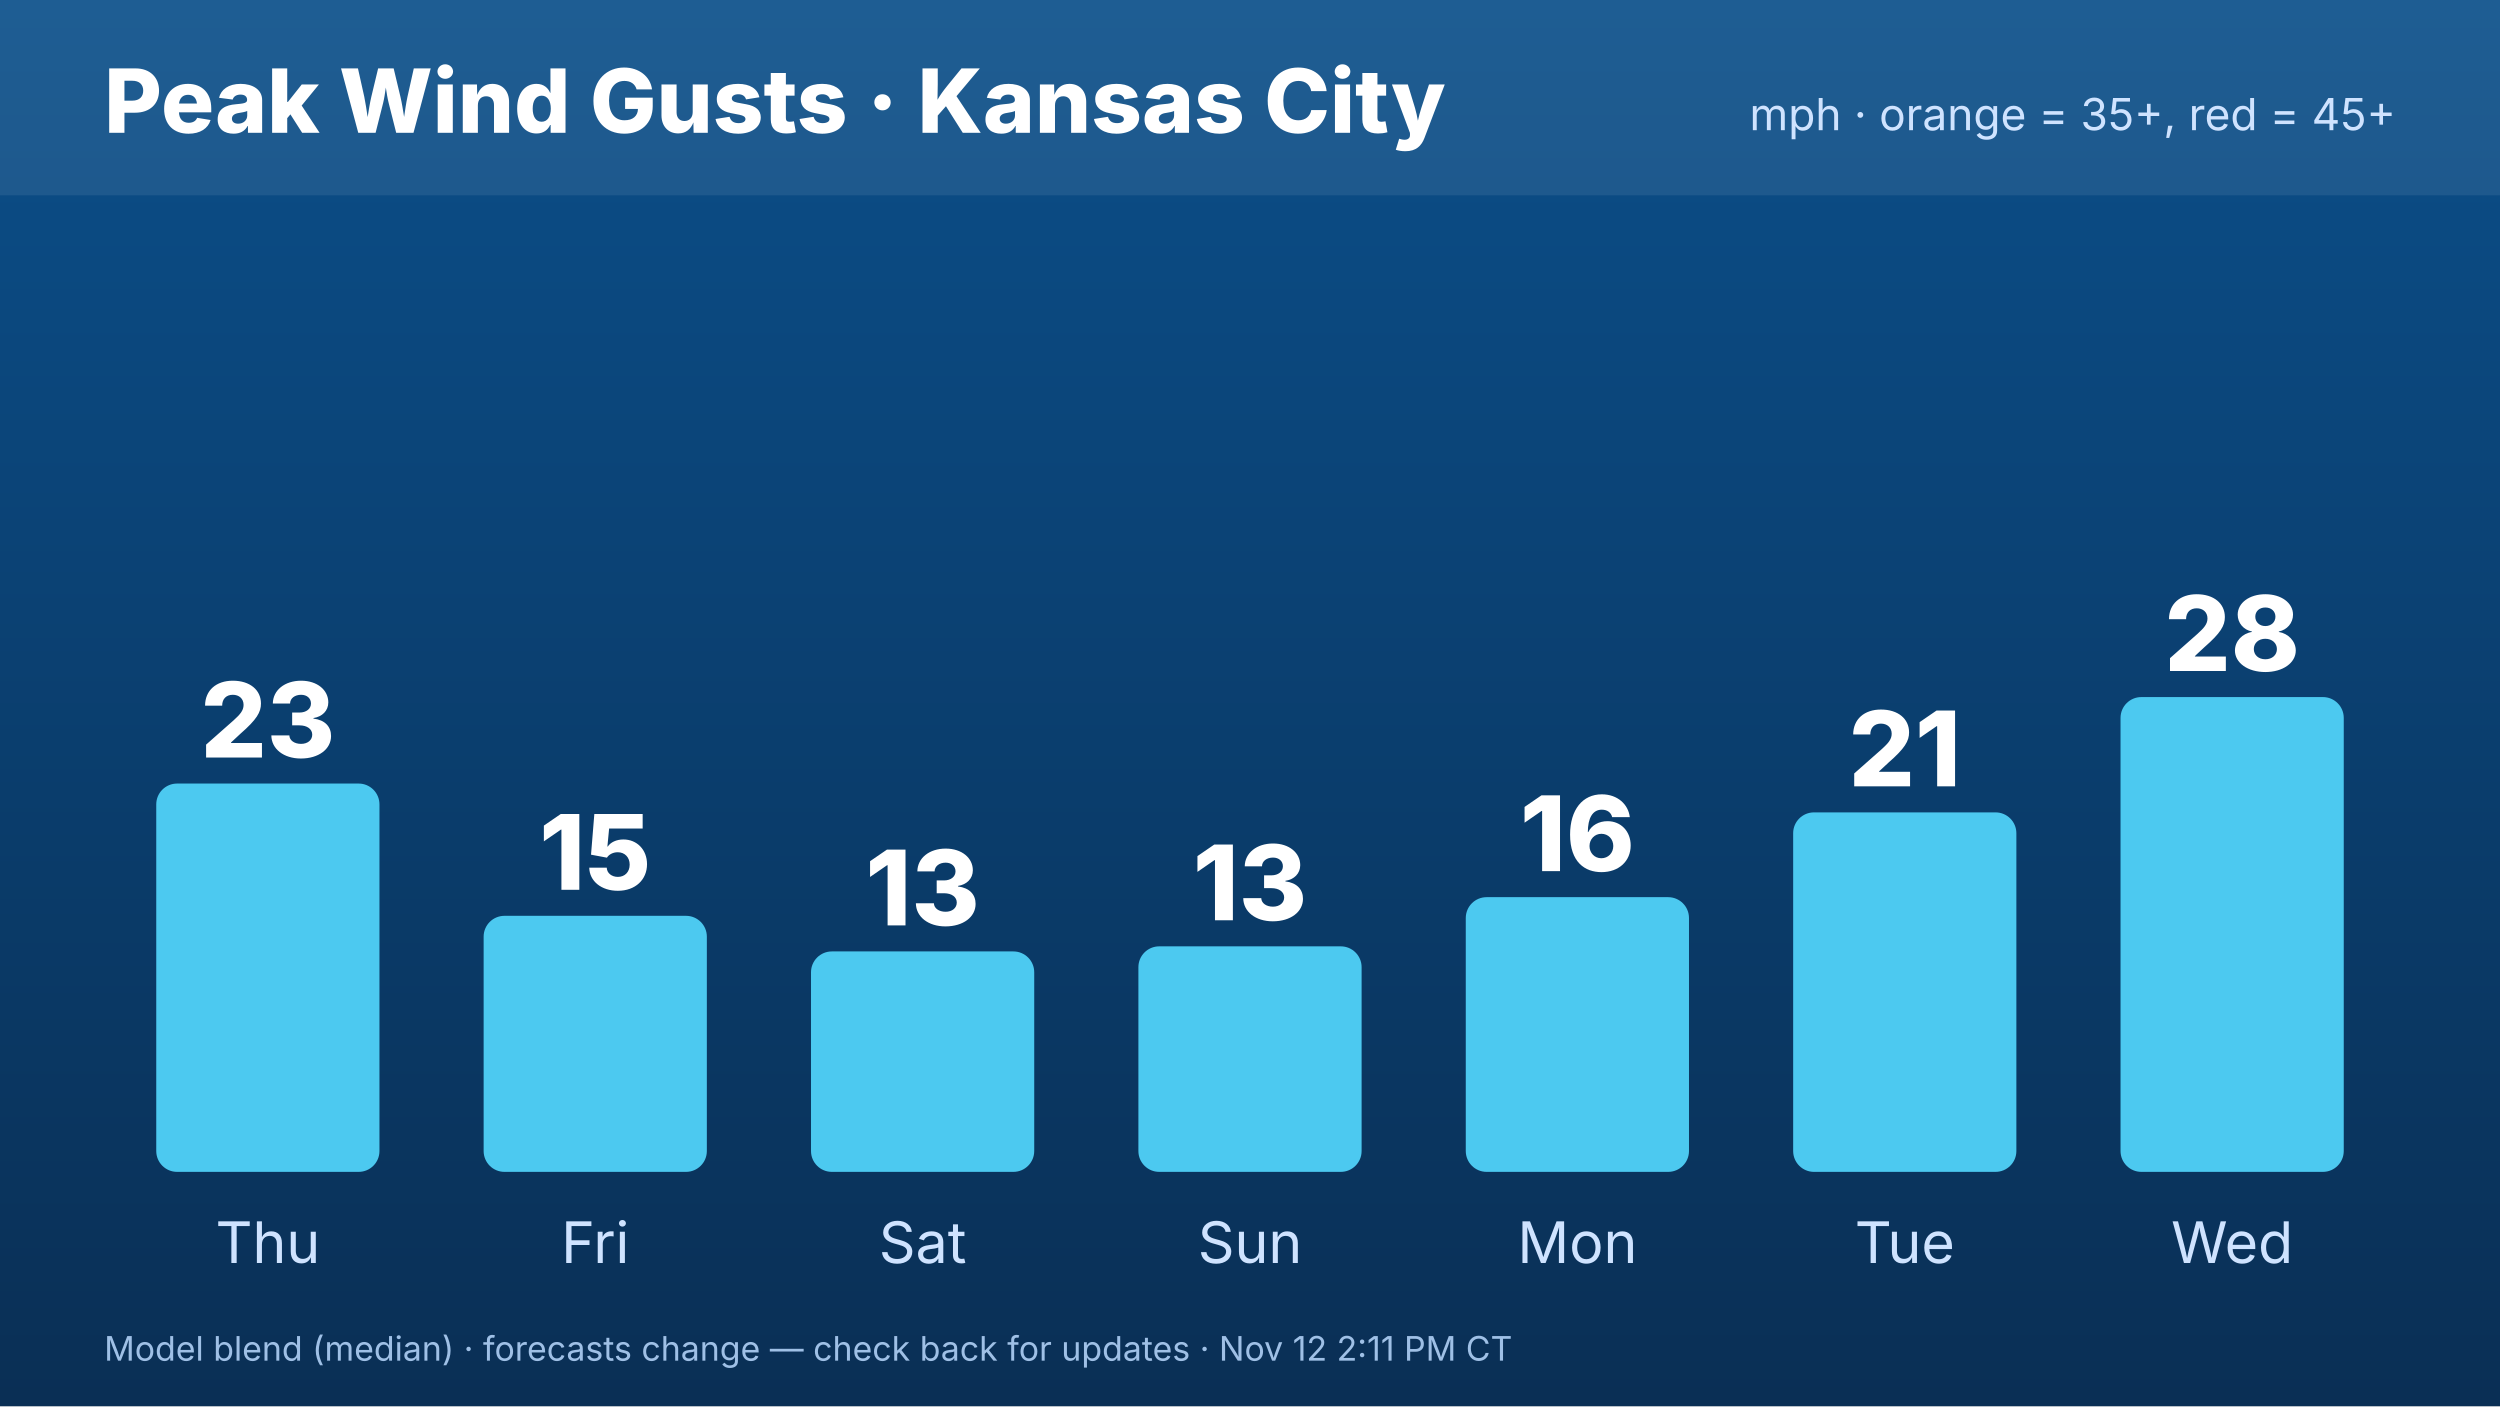
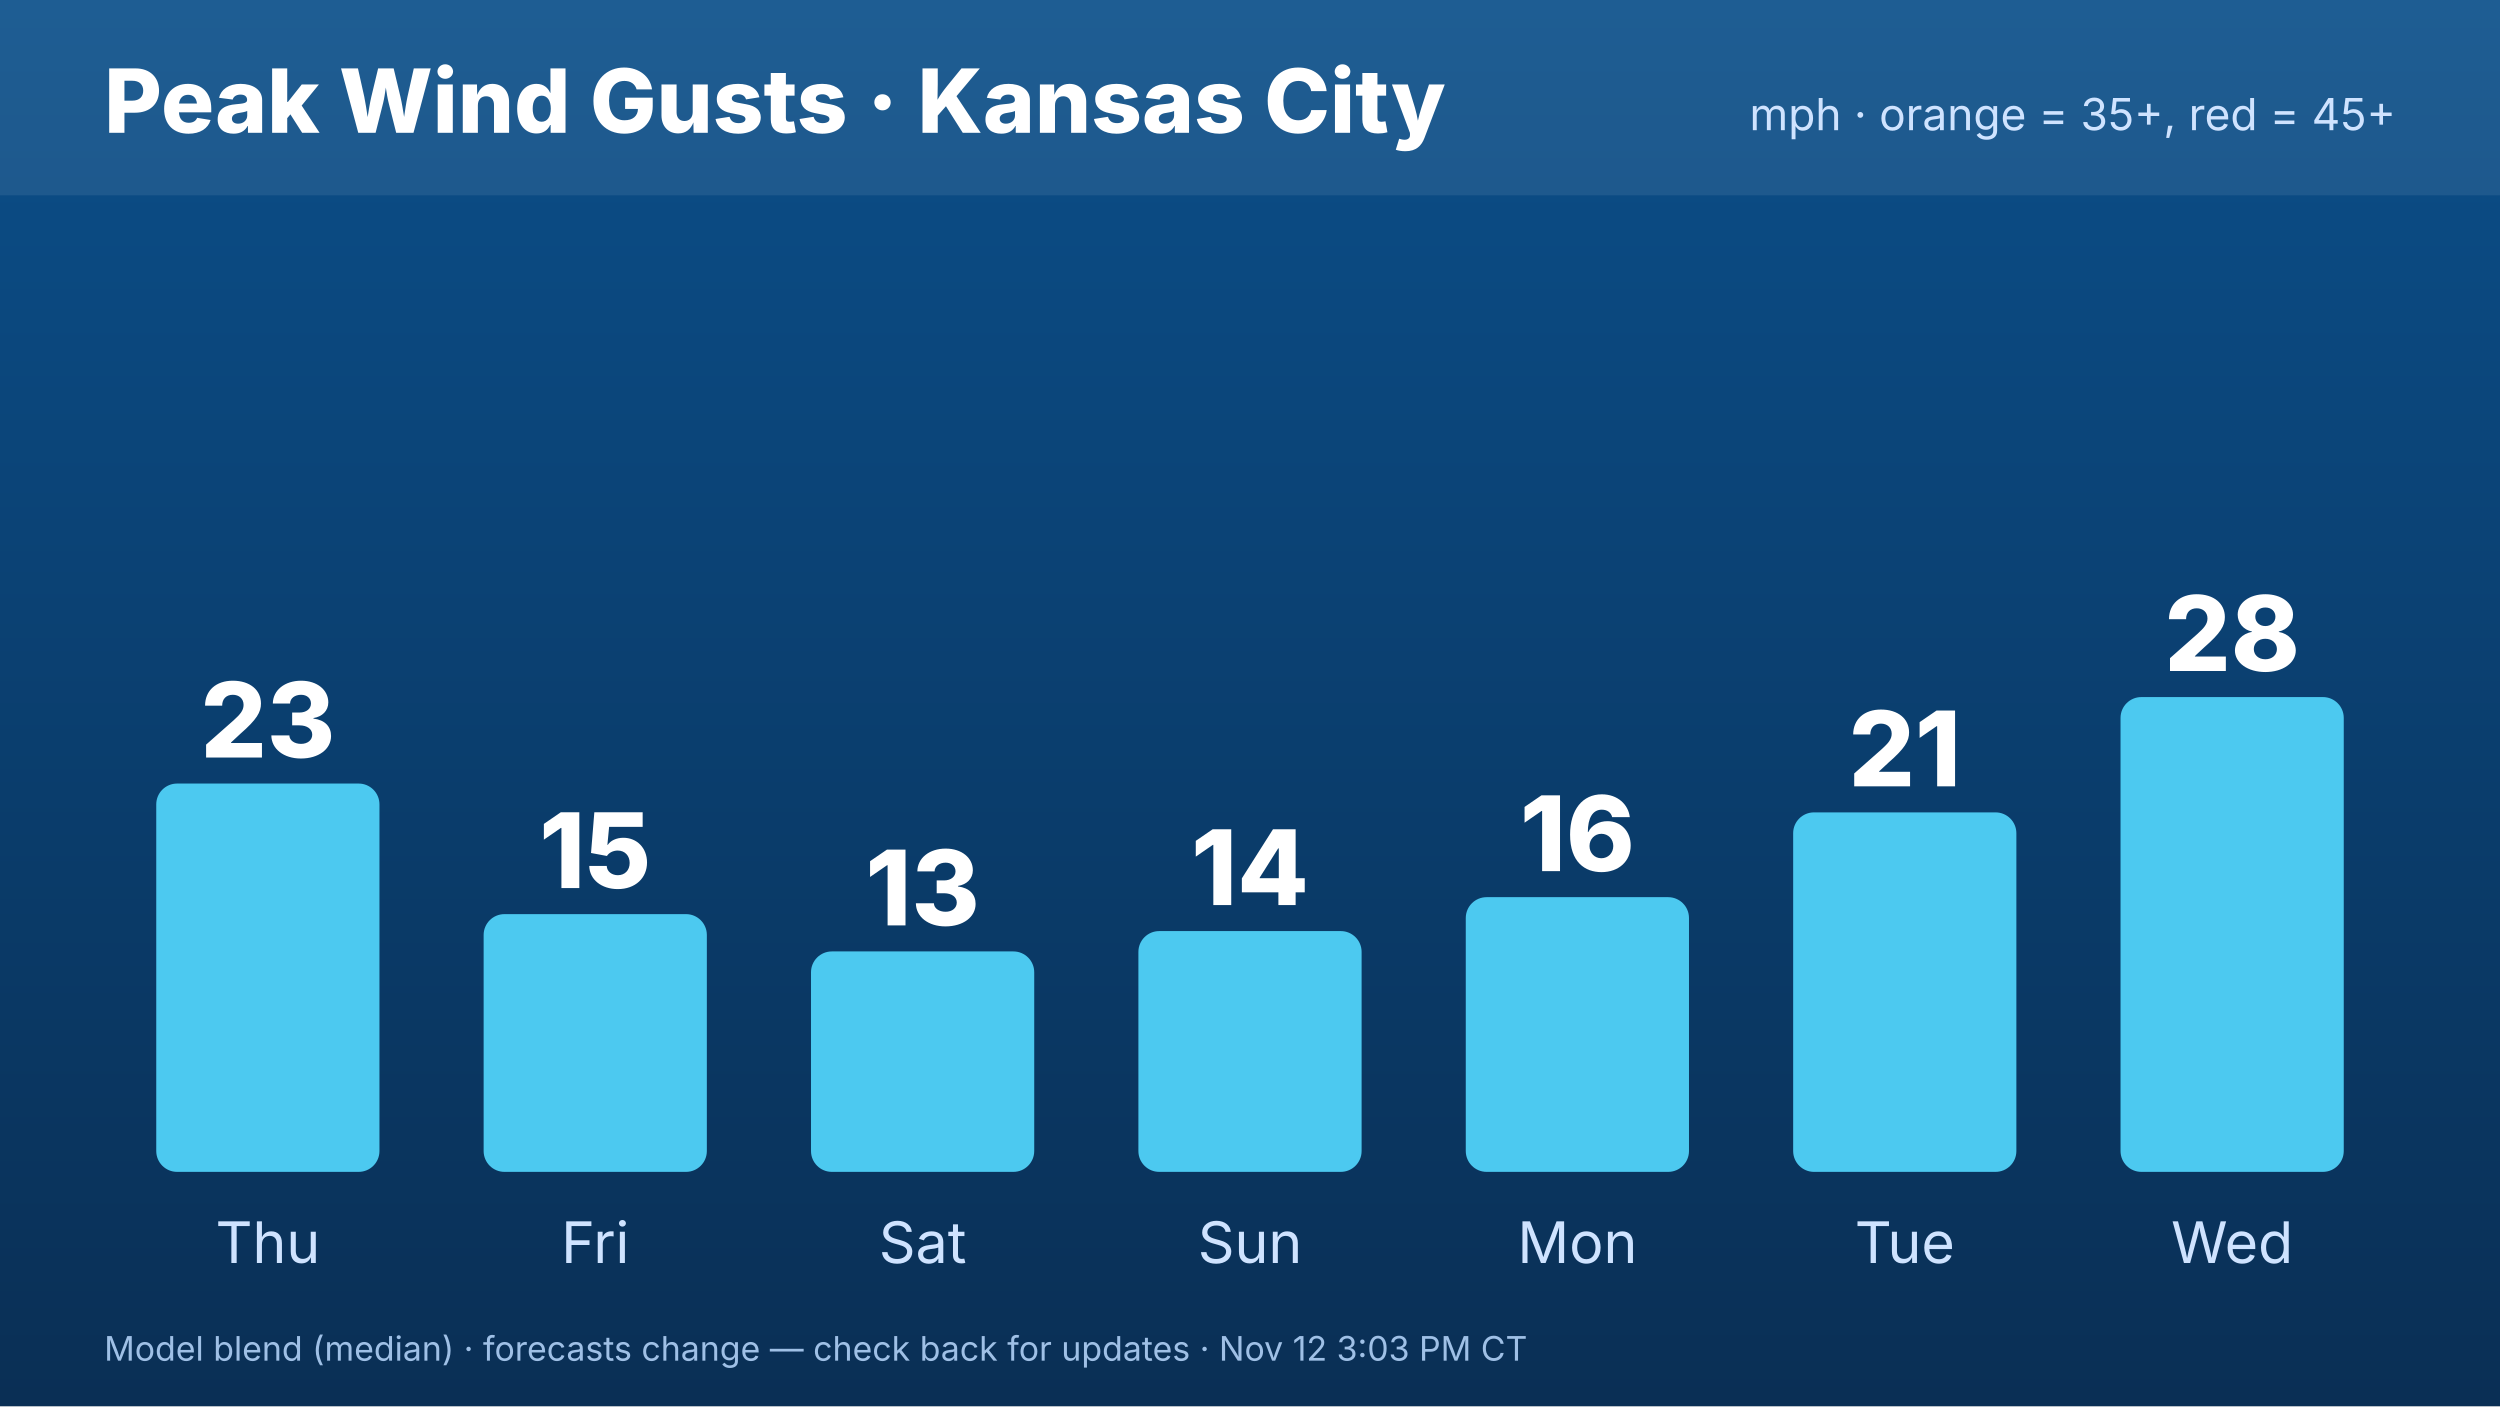
<svg xmlns="http://www.w3.org/2000/svg" width="1920" height="1080" viewBox="0 0 1920 1080" font-family="Inter,Helvetica,Arial,sans-serif">
  <defs>
    <linearGradient id="bg" x1="0" y1="0" x2="0" y2="1">
      <stop offset="0" stop-color="#0b4f8a" />
      <stop offset="1" stop-color="#0a2f55" />
    </linearGradient>
  </defs>
  <rect width="1920" height="1080" fill="url(#bg)" />
  <rect x="0" y="0" width="1920" height="150" fill="#ffffff" opacity=".08" />
  <text x="80" y="102" font-size="68" font-weight="800" fill="#fff">Peak Wind Gusts · Kansas City</text>
  <text x="1840" y="100" font-size="34" fill="#cfe3ff" text-anchor="end">mph · orange = 35+, red = 45+</text>
  <rect x="120.0" y="601.767" width="171.429" height="298.233" rx="16" fill="#4cc9f0" />
  <text x="205.714" y="581.767" font-size="80" font-weight="800" fill="#fff" text-anchor="middle">23</text>
  <text x="205.714" y="970" font-size="44" fill="#cfe3ff" text-anchor="middle">Thu</text>
-   <rect x="371.429" y="703.349" width="171.429" height="196.651" rx="16" fill="#4cc9f0" />
-   <text x="457.143" y="683.349" font-size="80" font-weight="800" fill="#fff" text-anchor="middle">15</text>
+   <rect x="371.429" y="702.047" width="171.429" height="197.953" rx="16" fill="#4cc9f0" />
+   <text x="457.143" y="682.047" font-size="80" font-weight="800" fill="#fff" text-anchor="middle">15</text>
  <text x="457.143" y="970" font-size="44" fill="#cfe3ff" text-anchor="middle">Fri</text>
  <rect x="622.857" y="730.698" width="171.429" height="169.302" rx="16" fill="#4cc9f0" />
  <text x="708.571" y="710.698" font-size="80" font-weight="800" fill="#fff" text-anchor="middle">13</text>
  <text x="708.571" y="970" font-size="44" fill="#cfe3ff" text-anchor="middle">Sat</text>
-   <rect x="874.286" y="726.791" width="171.429" height="173.209" rx="16" fill="#4cc9f0" />
-   <text x="960" y="706.791" font-size="80" font-weight="800" fill="#fff" text-anchor="middle">13</text>
+   <rect x="874.286" y="715.07" width="171.429" height="184.93" rx="16" fill="#4cc9f0" />
+   <text x="960" y="695.07" font-size="80" font-weight="800" fill="#fff" text-anchor="middle">14</text>
  <text x="960" y="970" font-size="44" fill="#cfe3ff" text-anchor="middle">Sun</text>
  <rect x="1125.714" y="689.023" width="171.429" height="210.977" rx="16" fill="#4cc9f0" />
  <text x="1211.429" y="669.023" font-size="80" font-weight="800" fill="#fff" text-anchor="middle">16</text>
  <text x="1211.429" y="970" font-size="44" fill="#cfe3ff" text-anchor="middle">Mon</text>
  <rect x="1377.143" y="623.907" width="171.429" height="276.093" rx="16" fill="#4cc9f0" />
  <text x="1462.857" y="603.907" font-size="80" font-weight="800" fill="#fff" text-anchor="middle">21</text>
  <text x="1462.857" y="970" font-size="44" fill="#cfe3ff" text-anchor="middle">Tue</text>
  <rect x="1628.571" y="535.349" width="171.429" height="364.651" rx="16" fill="#4cc9f0" />
  <text x="1714.286" y="515.349" font-size="80" font-weight="800" fill="#fff" text-anchor="middle">28</text>
  <text x="1714.286" y="970" font-size="44" fill="#cfe3ff" text-anchor="middle">Wed</text>
-   <text x="80" y="1045" font-size="26" fill="#9fc0e6">Model blend (median) · forecasts change — check back for updates · Nov 12 2:11 PM CT</text>
+   <text x="80" y="1045" font-size="26" fill="#9fc0e6">Model blend (median) · forecasts change — check back for updates · Nov 12 3:03 PM CT</text>
</svg>
